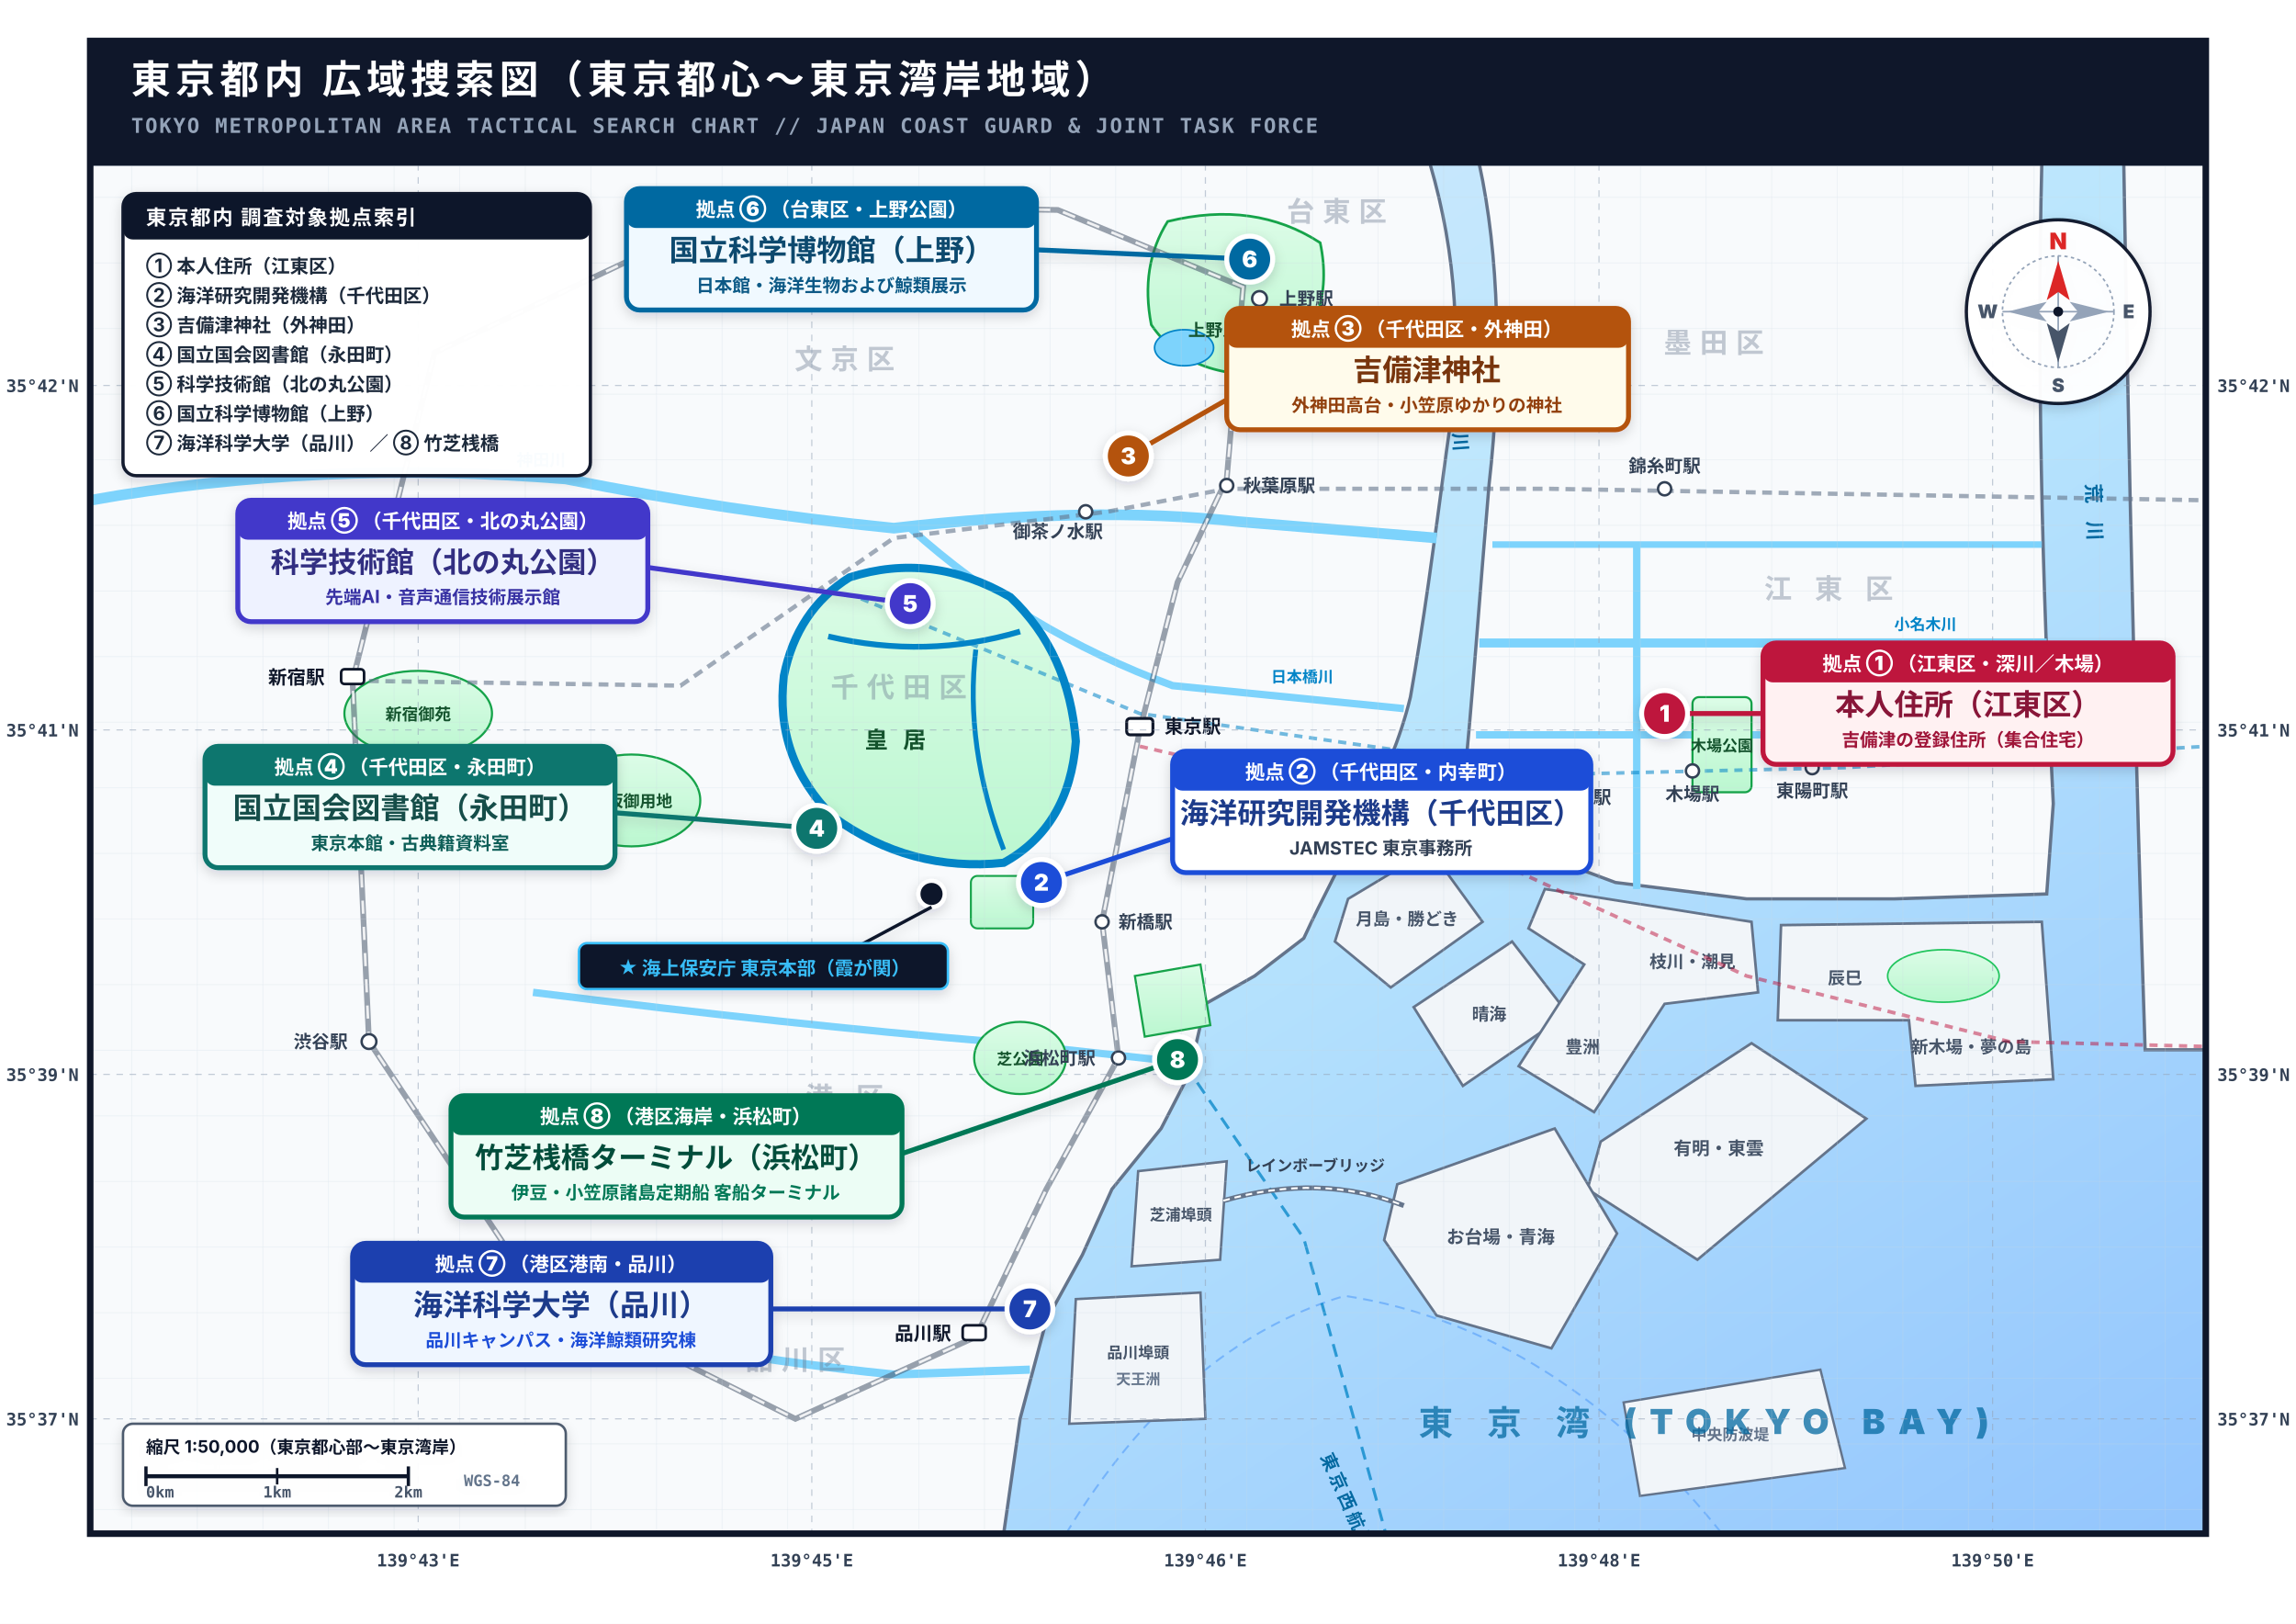
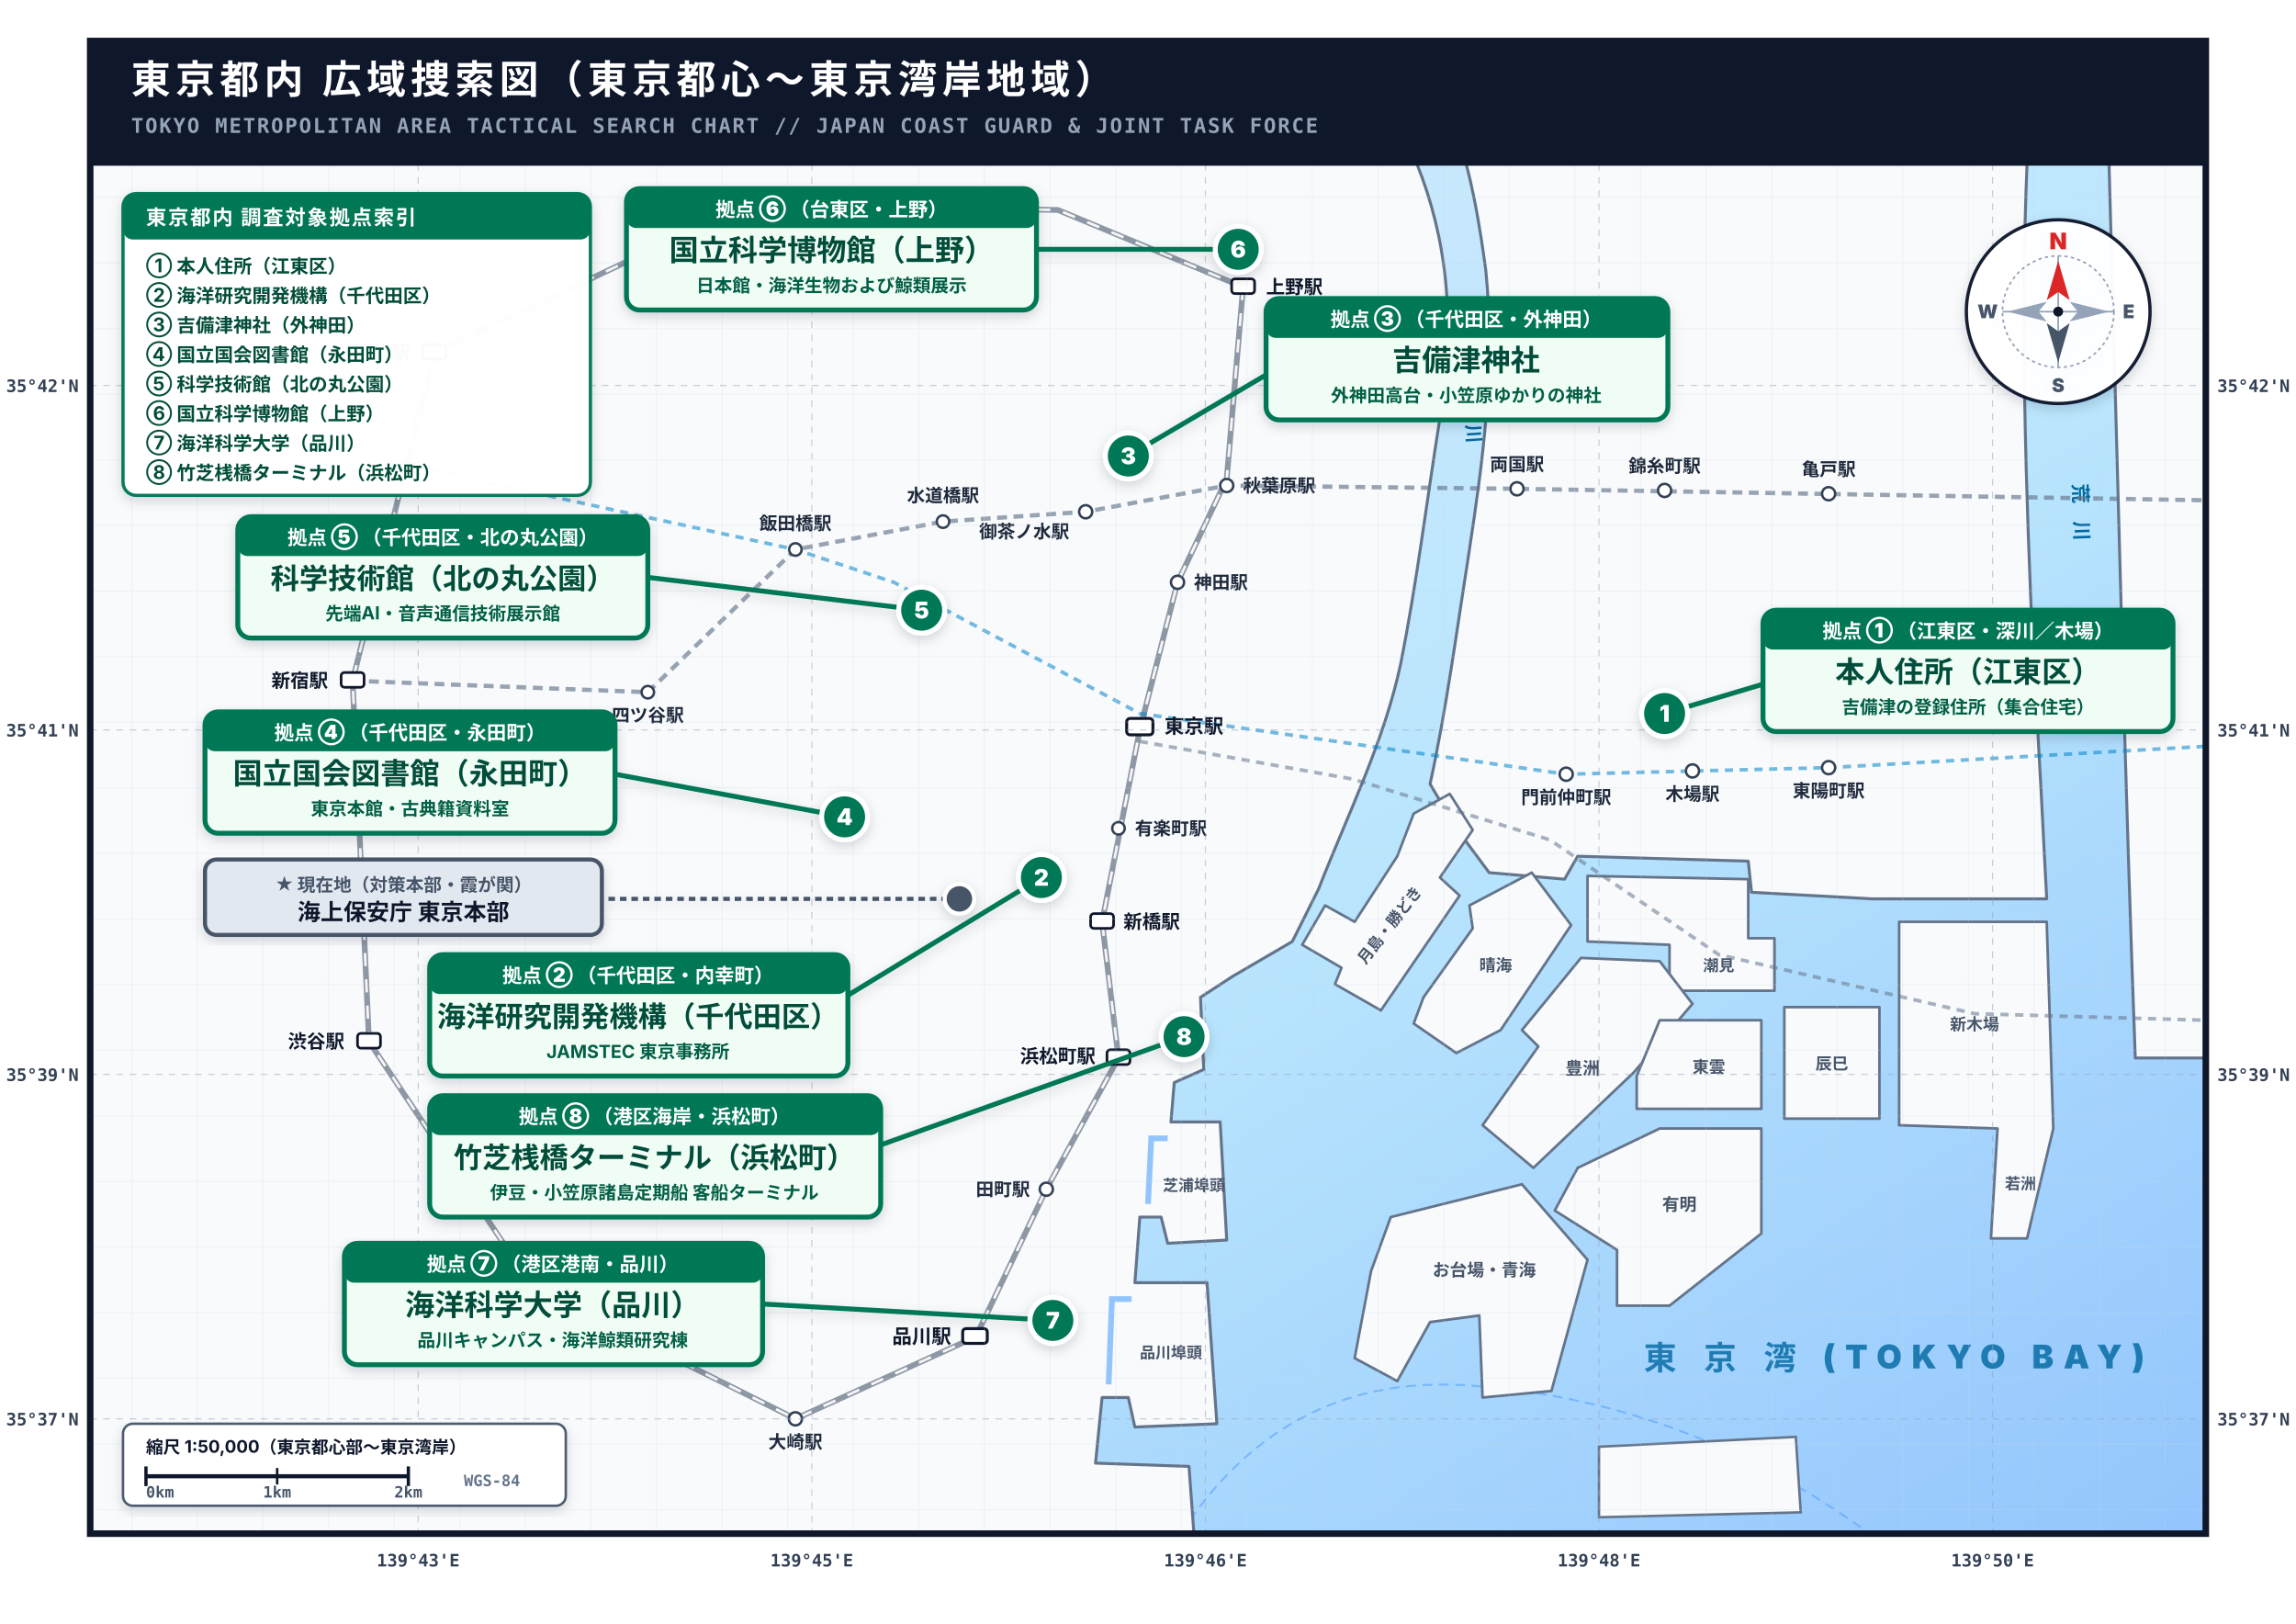
<svg xmlns="http://www.w3.org/2000/svg" viewBox="0 0 1400 990" width="1400" height="990" style="background-color: #ffffff; font-family: 'Hiragino Kaku Gothic ProN', 'Hiragino Sans', 'Noto Sans JP', -apple-system, BlinkMacSystemFont, sans-serif;">
  <defs>
    <linearGradient id="tokyo-water-grad" x1="0" y1="0" x2="1" y2="1">
      <stop offset="0%" stop-color="#dbeafe" />
-       <stop offset="50%" stop-color="#bae6fd" />
+       <stop offset="55%" stop-color="#bae6fd" />
      <stop offset="100%" stop-color="#93c5fd" />
-     </linearGradient>
-     <linearGradient id="park-green" x1="0" y1="0" x2="0" y2="1">
-       <stop offset="0%" stop-color="#dcfce7" />
-       <stop offset="100%" stop-color="#bbf7d0" />
    </linearGradient>
    <pattern id="map-grid-sub" width="40" height="40" patternUnits="userSpaceOnUse">
      <path d="M 40 0 L 0 0 0 40" fill="none" stroke="#cbd5e1" stroke-width="0.45" opacity="0.55" />
    </pattern>
    <filter id="box-shadow" x="-8%" y="-8%" width="116%" height="122%">
      <feDropShadow dx="0" dy="2.5" stdDeviation="3.5" flood-color="#0f172a" flood-opacity="0.16" />
    </filter>
  </defs>
  <rect x="0" y="0" width="1400" height="990" fill="#ffffff" />
  <clipPath id="tokyo-map-clip">
    <rect x="55" y="100" width="1290" height="835" />
  </clipPath>
  <g clip-path="url(#tokyo-map-clip)">
    <rect x="55" y="100" width="1290" height="835" fill="url(#tokyo-water-grad)" />
-     <path d="M 650 935 Q 720 820 820 790 Q 950 810 1050 935" fill="none" stroke="#60a5fa" stroke-width="1.2" stroke-dasharray="6 4" opacity="0.7" />
-     <path d="M 730 660 L 795 755 L 845 935" fill="none" stroke="#0284c7" stroke-width="1.8" stroke-dasharray="8 5" opacity="0.75" />
-     <text x="805" y="888" font-size="11" font-weight="bold" fill="#0369a1" transform="rotate(66 805 888)" letter-spacing="2">東京西航路（竹芝〜小笠原航路）</text>
-     <path d="       M 55 100       L 872 100       C 888 155, 892 210, 882 275       C 874 335, 868 380, 860 425       C 848 475, 818 522, 795 572       L 765 595       L 735 612       L 725 655       L 708 688       L 678 725       L 660 765       L 638 805       L 622 865       L 612 935       L 55 935       Z     " fill="#f8fafc" stroke="#64748b" stroke-width="2" />
-     <path d="       M 902 100       L 1245 100       C 1242 220, 1245 350, 1252 490       L 1248 545       L 1155 548       L 1065 548       L 985 538       L 942 522       L 892 485       C 898 425, 902 365, 908 295       C 916 225, 914 155, 902 100       Z     " fill="#f8fafc" stroke="#64748b" stroke-width="2" />
-     <path d="       M 1295 100       L 1345 100       L 1345 640       L 1308 640       C 1302 460, 1298 280, 1295 100       Z     " fill="#f8fafc" stroke="#64748b" stroke-width="2" />
-     <path d="M 822 548 L 872 518 L 904 562 L 848 602 L 814 574 Z" fill="#f1f5f9" stroke="#64748b" stroke-width="1.6" />
-     <text x="858" y="564" font-size="10.5" font-weight="bold" fill="#475569" text-anchor="middle">月島・勝どき</text>
-     <path d="M 862 614 L 922 574 L 956 618 L 892 662 Z" fill="#f1f5f9" stroke="#64748b" stroke-width="1.6" />
-     <text x="908" y="622" font-size="10.5" font-weight="bold" fill="#475569" text-anchor="middle">晴海</text>
-     <path d="M 942 542 L 1068 562 L 1072 605 L 1015 612 L 972 678 L 926 650 L 966 588 L 932 566 Z" fill="#f1f5f9" stroke="#64748b" stroke-width="1.6" />
-     <text x="965" y="642" font-size="10.5" font-weight="bold" fill="#475569" text-anchor="middle">豊洲</text>
-     <text x="1032" y="590" font-size="10.5" font-weight="bold" fill="#475569" text-anchor="middle">枝川・潮見</text>
-     <path d="M 1086 564 L 1245 562 L 1252 658 L 1168 662 L 1164 622 L 1084 622 Z" fill="#f1f5f9" stroke="#64748b" stroke-width="1.6" />
-     <ellipse cx="1185" cy="595" rx="34" ry="16" fill="url(#park-green)" stroke="#22c55e" stroke-width="1" />
-     <text x="1125" y="600" font-size="10.5" font-weight="bold" fill="#475569" text-anchor="middle">辰巳</text>
-     <text x="1202" y="642" font-size="10.5" font-weight="bold" fill="#475569" text-anchor="middle">新木場・夢の島</text>
-     <path d="M 976 696 L 1068 636 L 1138 682 L 1035 768 L 968 725 Z" fill="#f1f5f9" stroke="#64748b" stroke-width="1.6" />
-     <text x="1048" y="704" font-size="11" font-weight="bold" fill="#475569" text-anchor="middle">有明・東雲</text>
-     <path d="M 852 722 L 948 688 L 986 752 L 946 822 L 876 802 L 844 756 Z" fill="#f1f5f9" stroke="#64748b" stroke-width="1.6" />
-     <text x="915" y="758" font-size="11" font-weight="bold" fill="#475569" text-anchor="middle">お台場・青海</text>
-     <path d="M 694 714 L 748 708 L 744 768 L 690 772 Z" fill="#f1f5f9" stroke="#64748b" stroke-width="1.5" />
-     <text x="720" y="744" font-size="9.5" font-weight="bold" fill="#475569" text-anchor="middle">芝浦埠頭</text>
-     <path d="M 656 792 L 732 788 L 735 865 L 652 868 Z" fill="#f1f5f9" stroke="#64748b" stroke-width="1.5" />
-     <text x="694" y="828" font-size="9.5" font-weight="bold" fill="#475569" text-anchor="middle">品川埠頭</text>
-     <text x="694" y="844" font-size="9" font-weight="bold" fill="#64748b" text-anchor="middle">天王洲</text>
-     <path d="M 990 855 L 1110 835 L 1125 895 L 1000 912 Z" fill="#f1f5f9" stroke="#64748b" stroke-width="1.4" />
-     <text x="1055" y="878" font-size="9.5" font-weight="bold" fill="#64748b" text-anchor="middle">中央防波堤</text>
-     <path d="M 746 732 Q 805 715 856 735" fill="none" stroke="#64748b" stroke-width="3" />
-     <path d="M 746 732 Q 805 715 856 735" fill="none" stroke="#ffffff" stroke-width="1.2" stroke-dasharray="4 3" />
-     <text x="802" y="714" font-size="9.5" font-weight="bold" fill="#334155" text-anchor="middle">レインボーブリッジ</text>
-     <path d="M 55 305 Q 195 280 345 292 Q 445 312 545 322 Q 665 308 755 318 L 876 328" fill="none" stroke="#7dd3fc" stroke-width="6.5" />
-     <text x="315" y="284" font-size="10" font-weight="bold" fill="#0284c7">神田川</text>
-     <path d="M 555 322 Q 625 385 715 418 L 856 432" fill="none" stroke="#7dd3fc" stroke-width="4.5" />
-     <text x="775" y="416" font-size="9.5" font-weight="bold" fill="#0284c7">日本橋川</text>
-     <path d="M 902 392 L 1248 392" fill="none" stroke="#7dd3fc" stroke-width="5.5" />
-     <text x="1155" y="384" font-size="9.5" font-weight="bold" fill="#0284c7">小名木川</text>
-     <path d="M 910 332 L 1245 332" fill="none" stroke="#7dd3fc" stroke-width="4" />
-     <path d="M 998 332 L 998 542" fill="none" stroke="#7dd3fc" stroke-width="4.5" />
-     <path d="M 900 448 L 1248 448" fill="none" stroke="#7dd3fc" stroke-width="4.5" />
-     <path d="M 325 605 Q 485 625 605 635 L 724 648" fill="none" stroke="#7dd3fc" stroke-width="4.5" />
-     <path d="M 245 785 Q 415 825 545 838 L 628 835" fill="none" stroke="#7dd3fc" stroke-width="5" />
-     <text x="415" y="814" font-size="10" font-weight="bold" fill="#0284c7">目黒川</text>
-     <text x="884" y="235" font-size="11.5" font-weight="900" fill="#0369a1" transform="rotate(86 884 235)" letter-spacing="3">隅田川</text>
-     <text x="1272" y="295" font-size="12" font-weight="900" fill="#0369a1" transform="rotate(88 1272 295)" letter-spacing="4">荒 川</text>
-     <text x="865" y="875" font-size="21" font-weight="900" fill="#0369a1" letter-spacing="8" opacity="0.75">東 京 湾 (TOKYO BAY)</text>
-     <path d="       M 518 352       Q 568 336 616 364       Q 652 398 656 452       Q 652 504 612 526       Q 555 532 508 498       Q 472 462 478 412       Q 486 372 518 352       Z     " fill="url(#park-green)" stroke="#0284c7" stroke-width="5" />
-     <path d="M 505 388 Q 565 402 622 385" fill="none" stroke="#0284c7" stroke-width="3.5" />
-     <path d="M 595 396 Q 588 455 612 518" fill="none" stroke="#0284c7" stroke-width="3" />
-     <text x="546" y="456" font-size="14" font-weight="900" fill="#14532d" text-anchor="middle" letter-spacing="3">皇 居</text>
-     <rect x="592" y="534" width="38" height="32" rx="4" fill="url(#park-green)" stroke="#16a34a" stroke-width="1.2" />
-     <path d="M 712 135 Q 765 122 805 148 Q 815 195 778 228 Q 725 232 702 198 Q 695 162 712 135 Z" fill="url(#park-green)" stroke="#16a34a" stroke-width="1.6" />
-     <ellipse cx="722" cy="212" rx="18" ry="11" fill="#7dd3fc" stroke="#0284c7" stroke-width="1" />
-     <text x="756" y="205" font-size="10.5" font-weight="bold" fill="#14532d" text-anchor="middle">上野恩賜公園</text>
-     <path d="M 692 595 L 732 588 L 738 625 L 698 632 Z" fill="url(#park-green)" stroke="#16a34a" stroke-width="1.3" />
-     <ellipse cx="622" cy="645" rx="28" ry="22" fill="url(#park-green)" stroke="#16a34a" stroke-width="1.3" />
-     <text x="622" y="649" font-size="9.5" font-weight="bold" fill="#14532d" text-anchor="middle">芝公園</text>
-     <ellipse cx="255" cy="435" rx="45" ry="26" fill="url(#park-green)" stroke="#16a34a" stroke-width="1.3" />
-     <text x="255" y="439" font-size="10" font-weight="bold" fill="#14532d" text-anchor="middle">新宿御苑</text>
-     <ellipse cx="385" cy="488" rx="42" ry="28" fill="url(#park-green)" stroke="#16a34a" stroke-width="1.3" />
-     <text x="385" y="492" font-size="10" font-weight="bold" fill="#14532d" text-anchor="middle">赤坂御用地</text>
-     <rect x="1032" y="425" width="36" height="58" rx="4" fill="url(#park-green)" stroke="#16a34a" stroke-width="1.3" />
-     <text x="1050" y="458" font-size="9.5" font-weight="bold" fill="#14532d" text-anchor="middle">木場公園</text>
-     <path d="       M 758 175       L 748 292       L 718 355       L 695 445       L 672 562       L 682 645       L 638 725       L 595 815       L 485 865       L 325 785       L 225 635       L 215 415       L 265 215       L 455 125       L 645 128       Z     " fill="none" stroke="#475569" stroke-width="3.5" opacity="0.55" />
-     <path d="       M 758 175       L 748 292       L 718 355       L 695 445       L 672 562       L 682 645       L 638 725       L 595 815       L 485 865       L 325 785       L 225 635       L 215 415       L 265 215       L 455 125       L 645 128       Z     " fill="none" stroke="#ffffff" stroke-width="1.6" stroke-dasharray="8 8" opacity="0.85" />
-     <path d="M 215 415 L 415 418 L 545 328 L 675 312 L 748 298 L 945 298 L 1345 305" fill="none" stroke="#64748b" stroke-width="2.6" stroke-dasharray="6 4" opacity="0.6" />
-     <path d="M 525 365 L 695 435 L 955 472 L 1125 468 L 1345 455" fill="none" stroke="#0284c7" stroke-width="2.2" stroke-dasharray="5 4" opacity="0.55" />
-     <path d="M 695 455 L 825 485 L 955 545 L 1065 595 L 1225 635 L 1345 638" fill="none" stroke="#be123c" stroke-width="2.2" stroke-dasharray="5 4" opacity="0.5" />
-     <g fill="#334155" font-size="11" font-weight="bold">
+     <path d="M 720 935 Q 785 835 900 845 Q 1030 855 1140 935" fill="none" stroke="#60a5fa" stroke-width="1.2" stroke-dasharray="6 4" opacity="0.65" />
+     <path d="       M 55 100       L 864 100       C 882 145, 888 195, 878 255       C 870 305, 864 355, 854 405       C 844 452, 822 496, 804 542       L 788 574       L 752 595       L 732 608       L 734 652       L 716 660       L 714 684       L 744 684       L 748 756       L 712 758       L 708 742       L 695 742       L 692 782       L 736 782       L 742 868       L 692 870       L 688 852       L 672 852       L 668 892       L 725 894       L 728 935       L 55 935       Z     " fill="#f8fafc" stroke="#64748b" stroke-width="1.8" stroke-linejoin="round" />
+     <path d="M 712 694 L 702 694 L 700 734" fill="none" stroke="#93c5fd" stroke-width="3.5" />
+     <path d="M 690 792 L 678 792 L 676 844" fill="none" stroke="#93c5fd" stroke-width="3.5" />
+     <text x="728" y="726" font-size="9.5" font-weight="bold" fill="#475569" text-anchor="middle">芝浦埠頭</text>
+     <text x="714" y="828" font-size="9.5" font-weight="bold" fill="#475569" text-anchor="middle">品川埠頭</text>
+     <path d="       M 894 100       L 1236 100       C 1232 195, 1235 295, 1240 405       C 1244 465, 1246 512, 1248 548       L 1142 548       L 1068 544       L 1066 525       L 962 522       L 954 536       L 908 532       L 888 505       L 872 478       C 882 432, 888 386, 896 335       C 904 282, 912 225, 906 165       C 902 135, 898 115, 894 100       Z     " fill="#f8fafc" stroke="#64748b" stroke-width="1.8" stroke-linejoin="round" />
+     <path d="       M 1286 100       L 1345 100       L 1345 645       L 1302 645       C 1296 485, 1292 315, 1286 100       Z     " fill="#f8fafc" stroke="#64748b" stroke-width="1.8" stroke-linejoin="round" />
+     <path d="       M 862 496       L 884 484       L 898 506       L 878 535       L 890 546       L 842 616       L 814 600       L 818 590       L 794 576       L 808 552       L 826 562       L 852 522       Z     " fill="#f8fafc" stroke="#64748b" stroke-width="1.6" stroke-linejoin="round" />
+     <text x="850" y="566" font-size="9.5" font-weight="bold" fill="#475569" text-anchor="middle" transform="rotate(-52 850 566)">月島・勝どき</text>
+     <path d="       M 896 552       L 934 532       L 958 564       L 915 628       L 888 642       L 862 624       L 868 608       L 898 566       Z     " fill="#f8fafc" stroke="#64748b" stroke-width="1.6" stroke-linejoin="round" />
+     <text x="912" y="592" font-size="10" font-weight="bold" fill="#475569" text-anchor="middle">晴海</text>
+     <path d="       M 968 534       L 1066 536       L 1066 572       L 1082 572       L 1082 604       L 1018 604       L 1018 576       L 968 574       Z     " fill="#f8fafc" stroke="#64748b" stroke-width="1.6" stroke-linejoin="round" />
+     <text x="1048" y="592" font-size="9.5" font-weight="bold" fill="#475569" text-anchor="middle">潮見</text>
+     <path d="       M 964 584       L 1012 586       L 1032 612       L 996 654       L 935 712       L 904 686       L 938 638       L 928 628       Z     " fill="#f8fafc" stroke="#64748b" stroke-width="1.6" stroke-linejoin="round" />
+     <text x="965" y="655" font-size="10.5" font-weight="bold" fill="#475569" text-anchor="middle">豊洲</text>
+     <path d="       M 1012 622       L 1074 622       L 1074 676       L 998 676       L 998 656       Z     " fill="#f8fafc" stroke="#64748b" stroke-width="1.6" stroke-linejoin="round" />
+     <text x="1042" y="654" font-size="10" font-weight="bold" fill="#475569" text-anchor="middle">東雲</text>
+     <path d="       M 1088 614       L 1146 614       L 1146 682       L 1088 682       Z     " fill="#f8fafc" stroke="#64748b" stroke-width="1.6" stroke-linejoin="round" />
+     <text x="1117" y="652" font-size="10" font-weight="bold" fill="#475569" text-anchor="middle">辰巳</text>
+     <path d="       M 1158 562       L 1248 562       L 1252 688       L 1236 755       L 1214 755       L 1218 688       L 1158 686       Z     " fill="#f8fafc" stroke="#64748b" stroke-width="1.6" stroke-linejoin="round" />
+     <text x="1204" y="628" font-size="10" font-weight="bold" fill="#475569" text-anchor="middle">新木場</text>
+     <text x="1232" y="725" font-size="9.5" font-weight="bold" fill="#475569" text-anchor="middle">若洲</text>
+     <path d="       M 962 712       L 1012 688       L 1074 688       L 1074 752       L 1018 796       L 986 796       L 986 762       L 948 738       Z     " fill="#f8fafc" stroke="#64748b" stroke-width="1.6" stroke-linejoin="round" />
+     <text x="1024" y="738" font-size="10.5" font-weight="bold" fill="#475569" text-anchor="middle">有明</text>
+     <path d="       M 848 742       L 928 722       L 968 768       L 946 848       L 904 852       L 902 802       L 872 806       L 852 842       L 826 828       L 836 775       Z     " fill="#f8fafc" stroke="#64748b" stroke-width="1.6" stroke-linejoin="round" />
+     <text x="905" y="778" font-size="10.5" font-weight="bold" fill="#475569" text-anchor="middle">お台場・青海</text>
+     <path d="M 975 882 L 1095 876 L 1098 922 L 975 925 Z" fill="#f8fafc" stroke="#64748b" stroke-width="1.5" />
+     <text x="892" y="230" font-size="11.5" font-weight="900" fill="#0369a1" transform="rotate(86 892 230)" letter-spacing="3">隅田川</text>
+     <text x="1264" y="295" font-size="12" font-weight="900" fill="#0369a1" transform="rotate(88 1264 295)" letter-spacing="4">荒 川</text>
+     <text x="1155" y="835" font-size="20" font-weight="900" fill="#0369a1" letter-spacing="6" text-anchor="middle" opacity="0.82">東 京 湾 (TOKYO BAY)</text>
+     <path d="       M 758 175       L 748 292       L 718 355       L 695 445       L 672 562       L 682 645       L 638 725       L 595 815       L 485 865       L 325 785       L 225 635       L 215 415       L 265 215       L 455 125       L 645 128       Z     " fill="none" stroke="#475569" stroke-width="3.5" opacity="0.6" />
+     <path d="       M 758 175       L 748 292       L 718 355       L 695 445       L 672 562       L 682 645       L 638 725       L 595 815       L 485 865       L 325 785       L 225 635       L 215 415       L 265 215       L 455 125       L 645 128       Z     " fill="none" stroke="#ffffff" stroke-width="1.6" stroke-dasharray="8 8" opacity="0.9" />
+     <path d="M 215 415 L 395 422 L 485 335 L 575 318 L 662 312 L 748 296 L 925 298 L 1345 305" fill="none" stroke="#64748b" stroke-width="2.6" stroke-dasharray="6 4" opacity="0.65" />
+     <path d="M 255 285 L 485 335 L 545 355 L 695 435 L 955 472 L 1115 468 L 1345 455" fill="none" stroke="#0284c7" stroke-width="2.2" stroke-dasharray="5 4" opacity="0.55" />
+     <path d="M 695 452 L 825 475 L 945 512 L 1048 582 L 1204 618 L 1345 622" fill="none" stroke="#64748b" stroke-width="2.2" stroke-dasharray="5 4" opacity="0.55" />
+     <g fill="#1e293b" font-size="11" font-weight="bold">
      <rect x="687" y="438" width="16" height="10" rx="2" fill="#ffffff" stroke="#0f172a" stroke-width="1.8" />
-       <text x="710" y="447" font-size="11.5" font-weight="900" fill="#0f172a">東京駅</text>
+       <text x="710" y="447" font-size="12" font-weight="900" fill="#0f172a">東京駅</text>
+       <circle cx="718" cy="355" r="4" fill="#ffffff" stroke="#334155" stroke-width="1.5" />
+       <text x="728" y="359">神田駅</text>
      <circle cx="748" cy="296" r="4" fill="#ffffff" stroke="#334155" stroke-width="1.5" />
      <text x="758" y="300">秋葉原駅</text>
      <circle cx="662" cy="312" r="4" fill="#ffffff" stroke="#334155" stroke-width="1.5" />
-       <text x="645" y="328" text-anchor="middle">御茶ノ水駅</text>
-       <circle cx="768" cy="182" r="4.5" fill="#ffffff" stroke="#334155" stroke-width="1.5" />
-       <text x="780" y="186">上野駅</text>
-       <circle cx="672" cy="562" r="4" fill="#ffffff" stroke="#334155" stroke-width="1.5" />
-       <text x="682" y="566">新橋駅</text>
-       <circle cx="682" cy="645" r="4" fill="#ffffff" stroke="#334155" stroke-width="1.5" />
-       <text x="668" y="649" text-anchor="end">浜松町駅</text>
-       <rect x="587" y="808" width="14" height="9" rx="2" fill="#ffffff" stroke="#0f172a" stroke-width="1.6" />
-       <text x="580" y="817" font-size="11.5" font-weight="900" fill="#0f172a" text-anchor="end">品川駅</text>
-       <rect x="208" y="408" width="14" height="9" rx="2" fill="#ffffff" stroke="#0f172a" stroke-width="1.6" />
-       <text x="198" y="417" font-size="11.5" font-weight="900" fill="#0f172a" text-anchor="end">新宿駅</text>
-       <circle cx="225" cy="635" r="4.5" fill="#ffffff" stroke="#334155" stroke-width="1.5" />
-       <text x="212" y="639" text-anchor="end">渋谷駅</text>
+       <text x="652" y="328" text-anchor="end">御茶ノ水駅</text>
+       <circle cx="575" cy="318" r="3.8" fill="#ffffff" stroke="#334155" stroke-width="1.5" />
+       <text x="575" y="306" text-anchor="middle">水道橋駅</text>
+       <circle cx="485" cy="335" r="3.8" fill="#ffffff" stroke="#334155" stroke-width="1.5" />
+       <text x="485" y="323" text-anchor="middle">飯田橋駅</text>
+       <circle cx="395" cy="422" r="3.8" fill="#ffffff" stroke="#334155" stroke-width="1.5" />
+       <text x="395" y="440" text-anchor="middle">四ツ谷駅</text>
+       <rect x="751" y="170" width="14" height="9" rx="2" fill="#ffffff" stroke="#0f172a" stroke-width="1.6" />
+       <text x="772" y="179" font-size="11.5" font-weight="900" fill="#0f172a">上野駅</text>
+       <circle cx="682" cy="505" r="3.8" fill="#ffffff" stroke="#334155" stroke-width="1.5" />
+       <text x="692" y="509">有楽町駅</text>
+       <rect x="665" y="557" width="14" height="9" rx="2" fill="#ffffff" stroke="#0f172a" stroke-width="1.6" />
+       <text x="685" y="566" font-size="11.5" font-weight="900" fill="#0f172a">新橋駅</text>
+       <rect x="675" y="640" width="14" height="9" rx="2" fill="#ffffff" stroke="#0f172a" stroke-width="1.6" />
+       <text x="668" y="648" font-size="11.5" font-weight="900" fill="#0f172a" text-anchor="end">浜松町駅</text>
+       <circle cx="638" cy="725" r="4" fill="#ffffff" stroke="#334155" stroke-width="1.5" />
+       <text x="628" y="729" text-anchor="end">田町駅</text>
+       <rect x="587" y="810" width="15" height="9" rx="2" fill="#ffffff" stroke="#0f172a" stroke-width="1.8" />
+       <text x="580" y="819" font-size="12" font-weight="900" fill="#0f172a" text-anchor="end">品川駅</text>
+       <circle cx="485" cy="865" r="4" fill="#ffffff" stroke="#334155" stroke-width="1.5" />
+       <text x="485" y="883" text-anchor="middle">大崎駅</text>
+       <rect x="218" y="630" width="14" height="9" rx="2" fill="#ffffff" stroke="#0f172a" stroke-width="1.6" />
+       <text x="210" y="639" font-size="11.5" font-weight="900" fill="#0f172a" text-anchor="end">渋谷駅</text>
+       <rect x="208" y="410" width="14" height="9" rx="2" fill="#ffffff" stroke="#0f172a" stroke-width="1.6" />
+       <text x="200" y="419" font-size="11.5" font-weight="900" fill="#0f172a" text-anchor="end">新宿駅</text>
+       <rect x="258" y="210" width="14" height="9" rx="2" fill="#ffffff" stroke="#0f172a" stroke-width="1.6" />
+       <text x="250" y="219" font-size="11.5" font-weight="900" fill="#0f172a" text-anchor="end">池袋駅</text>
+       <circle cx="925" cy="298" r="4" fill="#ffffff" stroke="#334155" stroke-width="1.5" />
+       <text x="925" y="287" text-anchor="middle">両国駅</text>
+       <circle cx="1015" cy="299" r="4" fill="#ffffff" stroke="#334155" stroke-width="1.5" />
+       <text x="1015" y="288" text-anchor="middle">錦糸町駅</text>
+       <circle cx="1115" cy="301" r="4" fill="#ffffff" stroke="#334155" stroke-width="1.5" />
+       <text x="1115" y="290" text-anchor="middle">亀戸駅</text>
      <circle cx="955" cy="472" r="4" fill="#ffffff" stroke="#334155" stroke-width="1.5" />
      <text x="955" y="490" text-anchor="middle">門前仲町駅</text>
      <circle cx="1032" cy="470" r="4" fill="#ffffff" stroke="#334155" stroke-width="1.5" />
      <text x="1032" y="488" text-anchor="middle">木場駅</text>
-       <circle cx="1105" cy="468" r="4" fill="#ffffff" stroke="#334155" stroke-width="1.5" />
-       <text x="1105" y="486" text-anchor="middle">東陽町駅</text>
-       <circle cx="1015" cy="298" r="4" fill="#ffffff" stroke="#334155" stroke-width="1.5" />
-       <text x="1015" y="288" text-anchor="middle">錦糸町駅</text>
-     </g>
-     <g font-size="17" font-weight="900" fill="#64748b" opacity="0.38" letter-spacing="5">
-       <text x="548" y="425" text-anchor="middle">千代田区</text>
-       <text x="805" y="472" text-anchor="middle">中央区</text>
-       <text x="515" y="675" text-anchor="middle">港 区</text>
-       <text x="1115" y="365" text-anchor="middle">江 東 区</text>
-       <text x="815" y="135" text-anchor="middle">台東区</text>
-       <text x="485" y="835" text-anchor="middle">品川区</text>
-       <text x="315" y="365" text-anchor="middle">新宿区</text>
-       <text x="515" y="225" text-anchor="middle">文京区</text>
-       <text x="1045" y="215" text-anchor="middle">墨田区</text>
+       <circle cx="1115" cy="468" r="4" fill="#ffffff" stroke="#334155" stroke-width="1.5" />
+       <text x="1115" y="486" text-anchor="middle">東陽町駅</text>
    </g>
    <rect x="55" y="100" width="1290" height="835" fill="url(#map-grid-sub)" />
-     <g stroke="#94a3b8" stroke-width="0.7" stroke-dasharray="4 4" opacity="0.55">
+     <g stroke="#94a3b8" stroke-width="0.7" stroke-dasharray="4 4" opacity="0.5">
      <line x1="255" y1="100" x2="255" y2="935" />
      <line x1="495" y1="100" x2="495" y2="935" />
      <line x1="735" y1="100" x2="735" y2="935" />
      <line x1="975" y1="100" x2="975" y2="935" />
      <line x1="1215" y1="100" x2="1215" y2="935" />
      <line x1="55" y1="235" x2="1345" y2="235" />
      <line x1="55" y1="445" x2="1345" y2="445" />
      <line x1="55" y1="655" x2="1345" y2="655" />
      <line x1="55" y1="865" x2="1345" y2="865" />
    </g>
-     <g transform="translate(568, 545)" filter="url(#box-shadow)">
-       <circle cx="0" cy="0" r="8" fill="#0f172a" stroke="#ffffff" stroke-width="2.5" />
-       <line x1="0" y1="8" x2="-45" y2="32" stroke="#0f172a" stroke-width="2" />
-       <rect x="-215" y="30" width="225" height="28" rx="5" fill="#0f172a" stroke="#38bdf8" stroke-width="1.5" />
-       <text x="-102" y="49" font-size="11.5" font-weight="900" fill="#38bdf8" text-anchor="middle">★ 海上保安庁 東京本部（霞が関）</text>
-     </g>
-     <g filter="url(#box-shadow)">
-       <line x1="1015" y1="435" x2="1085" y2="435" stroke="#be123c" stroke-width="3" />
-       <circle cx="1015" cy="435" r="14" fill="#be123c" stroke="#ffffff" stroke-width="3" />
+     <g filter="url(#box-shadow)">
+       <line x1="585" y1="548" x2="365" y2="548" stroke="#475569" stroke-width="2.5" stroke-dasharray="4 3" />
+       <circle cx="585" cy="548" r="9" fill="#475569" stroke="#ffffff" stroke-width="2.5" />
+       <g transform="translate(125, 524)">
+         <rect x="0" y="0" width="242" height="46" rx="7" fill="#e2e8f0" stroke="#475569" stroke-width="2.5" />
+         <text x="121" y="19" font-size="11" font-weight="900" fill="#475569" text-anchor="middle">★ 現在地（対策本部・霞が関）</text>
+         <text x="121" y="37" font-size="14" font-weight="900" fill="#0f172a" text-anchor="middle">海上保安庁 東京本部</text>
+       </g>
+     </g>
+     <g filter="url(#box-shadow)">
+       <line x1="1015" y1="435" x2="1082" y2="415" stroke="#047857" stroke-width="3" />
+       <circle cx="1015" cy="435" r="14" fill="#047857" stroke="#ffffff" stroke-width="3" />
      <text x="1015" y="440" font-size="14" font-weight="900" fill="#ffffff" text-anchor="middle">1</text>
-       <g transform="translate(1075, 392)">
-         <rect x="0" y="0" width="250" height="74" rx="8" fill="#fff1f2" stroke="#be123c" stroke-width="3" />
-         <rect x="0" y="0" width="250" height="24" rx="6" fill="#be123c" />
+       <g transform="translate(1075, 372)">
+         <rect x="0" y="0" width="250" height="74" rx="8" fill="#f0fdf4" stroke="#047857" stroke-width="3" />
+         <rect x="0" y="0" width="250" height="24" rx="6" fill="#047857" />
        <text x="125" y="17" font-size="12" font-weight="900" fill="#ffffff" text-anchor="middle">拠点 ① （江東区・深川／木場）</text>
-         <text x="125" y="44" font-size="18" font-weight="900" fill="#881337" text-anchor="middle">本人住所（江東区）</text>
-         <text x="125" y="63" font-size="11" font-weight="bold" fill="#9f1239" text-anchor="middle">吉備津の登録住所（集合住宅）</text>
-       </g>
-     </g>
-     <g filter="url(#box-shadow)">
-       <line x1="635" y1="538" x2="725" y2="508" stroke="#1d4ed8" stroke-width="3" />
-       <circle cx="635" cy="538" r="14" fill="#1d4ed8" stroke="#ffffff" stroke-width="3" />
-       <text x="635" y="543" font-size="14" font-weight="900" fill="#ffffff" text-anchor="middle">2</text>
-       <g transform="translate(715, 458)">
-         <rect x="0" y="0" width="255" height="74" rx="8" fill="#ffffff" stroke="#1d4ed8" stroke-width="3" />
-         <rect x="0" y="0" width="255" height="24" rx="6" fill="#1d4ed8" />
+         <text x="125" y="44" font-size="18" font-weight="900" fill="#064e3b" text-anchor="middle">本人住所（江東区）</text>
+         <text x="125" y="63" font-size="11" font-weight="bold" fill="#065f46" text-anchor="middle">吉備津の登録住所（集合住宅）</text>
+       </g>
+     </g>
+     <g filter="url(#box-shadow)">
+       <line x1="635" y1="535" x2="515" y2="608" stroke="#047857" stroke-width="3" />
+       <circle cx="635" cy="535" r="14" fill="#047857" stroke="#ffffff" stroke-width="3" />
+       <text x="635" y="540" font-size="14" font-weight="900" fill="#ffffff" text-anchor="middle">2</text>
+       <g transform="translate(262, 582)">
+         <rect x="0" y="0" width="255" height="74" rx="8" fill="#f0fdf4" stroke="#047857" stroke-width="3" />
+         <rect x="0" y="0" width="255" height="24" rx="6" fill="#047857" />
        <text x="127" y="17" font-size="12" font-weight="900" fill="#ffffff" text-anchor="middle">拠点 ② （千代田区・内幸町）</text>
-         <text x="127" y="44" font-size="17.5" font-weight="900" fill="#1e3a8a" text-anchor="middle">海洋研究開発機構（千代田区）</text>
-         <text x="127" y="63" font-size="11" font-weight="bold" fill="#334155" text-anchor="middle">JAMSTEC 東京事務所</text>
-       </g>
-     </g>
-     <g filter="url(#box-shadow)">
-       <line x1="688" y1="278" x2="758" y2="238" stroke="#b45309" stroke-width="3" />
-       <circle cx="688" cy="278" r="14" fill="#b45309" stroke="#ffffff" stroke-width="3" />
+         <text x="127" y="44" font-size="17.5" font-weight="900" fill="#064e3b" text-anchor="middle">海洋研究開発機構（千代田区）</text>
+         <text x="127" y="63" font-size="11" font-weight="bold" fill="#065f46" text-anchor="middle">JAMSTEC 東京事務所</text>
+       </g>
+     </g>
+     <g filter="url(#box-shadow)">
+       <line x1="688" y1="278" x2="778" y2="225" stroke="#047857" stroke-width="3" />
+       <circle cx="688" cy="278" r="14" fill="#047857" stroke="#ffffff" stroke-width="3" />
      <text x="688" y="283" font-size="14" font-weight="900" fill="#ffffff" text-anchor="middle">3</text>
-       <g transform="translate(748, 188)">
-         <rect x="0" y="0" width="245" height="74" rx="8" fill="#fffbeb" stroke="#b45309" stroke-width="3" />
-         <rect x="0" y="0" width="245" height="24" rx="6" fill="#b45309" />
+       <g transform="translate(772, 182)">
+         <rect x="0" y="0" width="245" height="74" rx="8" fill="#f0fdf4" stroke="#047857" stroke-width="3" />
+         <rect x="0" y="0" width="245" height="24" rx="6" fill="#047857" />
        <text x="122" y="17" font-size="12" font-weight="900" fill="#ffffff" text-anchor="middle">拠点 ③ （千代田区・外神田）</text>
-         <text x="122" y="44" font-size="18" font-weight="900" fill="#78350f" text-anchor="middle">吉備津神社</text>
-         <text x="122" y="63" font-size="11" font-weight="bold" fill="#92400e" text-anchor="middle">外神田高台・小笠原ゆかりの神社</text>
-       </g>
-     </g>
-     <g filter="url(#box-shadow)">
-       <line x1="498" y1="505" x2="368" y2="495" stroke="#0f766e" stroke-width="3" />
-       <circle cx="498" cy="505" r="14" fill="#0f766e" stroke="#ffffff" stroke-width="3" />
-       <text x="498" y="510" font-size="14" font-weight="900" fill="#ffffff" text-anchor="middle">4</text>
-       <g transform="translate(125, 455)">
-         <rect x="0" y="0" width="250" height="74" rx="8" fill="#f0fdfa" stroke="#0f766e" stroke-width="3" />
-         <rect x="0" y="0" width="250" height="24" rx="6" fill="#0f766e" />
+         <text x="122" y="44" font-size="18" font-weight="900" fill="#064e3b" text-anchor="middle">吉備津神社</text>
+         <text x="122" y="63" font-size="11" font-weight="bold" fill="#065f46" text-anchor="middle">外神田高台・小笠原ゆかりの神社</text>
+       </g>
+     </g>
+     <g filter="url(#box-shadow)">
+       <line x1="515" y1="498" x2="375" y2="472" stroke="#047857" stroke-width="3" />
+       <circle cx="515" cy="498" r="14" fill="#047857" stroke="#ffffff" stroke-width="3" />
+       <text x="515" y="503" font-size="14" font-weight="900" fill="#ffffff" text-anchor="middle">4</text>
+       <g transform="translate(125, 434)">
+         <rect x="0" y="0" width="250" height="74" rx="8" fill="#f0fdf4" stroke="#047857" stroke-width="3" />
+         <rect x="0" y="0" width="250" height="24" rx="6" fill="#047857" />
        <text x="125" y="17" font-size="12" font-weight="900" fill="#ffffff" text-anchor="middle">拠点 ④ （千代田区・永田町）</text>
-         <text x="125" y="44" font-size="18" font-weight="900" fill="#134e4a" text-anchor="middle">国立国会図書館（永田町）</text>
-         <text x="125" y="63" font-size="11" font-weight="bold" fill="#115e59" text-anchor="middle">東京本館・古典籍資料室</text>
-       </g>
-     </g>
-     <g filter="url(#box-shadow)">
-       <line x1="555" y1="368" x2="388" y2="345" stroke="#4338ca" stroke-width="3" />
-       <circle cx="555" cy="368" r="14" fill="#4338ca" stroke="#ffffff" stroke-width="3" />
-       <text x="555" y="373" font-size="14" font-weight="900" fill="#ffffff" text-anchor="middle">5</text>
-       <g transform="translate(145, 305)">
-         <rect x="0" y="0" width="250" height="74" rx="8" fill="#eef2ff" stroke="#4338ca" stroke-width="3" />
-         <rect x="0" y="0" width="250" height="24" rx="6" fill="#4338ca" />
+         <text x="125" y="44" font-size="18" font-weight="900" fill="#064e3b" text-anchor="middle">国立国会図書館（永田町）</text>
+         <text x="125" y="63" font-size="11" font-weight="bold" fill="#065f46" text-anchor="middle">東京本館・古典籍資料室</text>
+       </g>
+     </g>
+     <g filter="url(#box-shadow)">
+       <line x1="562" y1="372" x2="395" y2="352" stroke="#047857" stroke-width="3" />
+       <circle cx="562" cy="372" r="14" fill="#047857" stroke="#ffffff" stroke-width="3" />
+       <text x="562" y="377" font-size="14" font-weight="900" fill="#ffffff" text-anchor="middle">5</text>
+       <g transform="translate(145, 315)">
+         <rect x="0" y="0" width="250" height="74" rx="8" fill="#f0fdf4" stroke="#047857" stroke-width="3" />
+         <rect x="0" y="0" width="250" height="24" rx="6" fill="#047857" />
        <text x="125" y="17" font-size="12" font-weight="900" fill="#ffffff" text-anchor="middle">拠点 ⑤ （千代田区・北の丸公園）</text>
-         <text x="125" y="44" font-size="17.5" font-weight="900" fill="#312e81" text-anchor="middle">科学技術館（北の丸公園）</text>
-         <text x="125" y="63" font-size="11" font-weight="bold" fill="#3730a3" text-anchor="middle">先端AI・音声通信技術展示館</text>
-       </g>
-     </g>
-     <g filter="url(#box-shadow)">
-       <line x1="762" y1="158" x2="625" y2="152" stroke="#0369a1" stroke-width="3" />
-       <circle cx="762" cy="158" r="14" fill="#0369a1" stroke="#ffffff" stroke-width="3" />
-       <text x="762" y="163" font-size="14" font-weight="900" fill="#ffffff" text-anchor="middle">6</text>
+         <text x="125" y="44" font-size="17.5" font-weight="900" fill="#064e3b" text-anchor="middle">科学技術館（北の丸公園）</text>
+         <text x="125" y="63" font-size="11" font-weight="bold" fill="#065f46" text-anchor="middle">先端AI・音声通信技術展示館</text>
+       </g>
+     </g>
+     <g filter="url(#box-shadow)">
+       <line x1="755" y1="152" x2="632" y2="152" stroke="#047857" stroke-width="3" />
+       <circle cx="755" cy="152" r="14" fill="#047857" stroke="#ffffff" stroke-width="3" />
+       <text x="755" y="157" font-size="14" font-weight="900" fill="#ffffff" text-anchor="middle">6</text>
      <g transform="translate(382, 115)">
-         <rect x="0" y="0" width="250" height="74" rx="8" fill="#f0f9ff" stroke="#0369a1" stroke-width="3" />
-         <rect x="0" y="0" width="250" height="24" rx="6" fill="#0369a1" />
-         <text x="125" y="17" font-size="12" font-weight="900" fill="#ffffff" text-anchor="middle">拠点 ⑥ （台東区・上野公園）</text>
-         <text x="125" y="44" font-size="18" font-weight="900" fill="#0c4a6e" text-anchor="middle">国立科学博物館（上野）</text>
-         <text x="125" y="63" font-size="11" font-weight="bold" fill="#075985" text-anchor="middle">日本館・海洋生物および鯨類展示</text>
-       </g>
-     </g>
-     <g filter="url(#box-shadow)">
-       <line x1="628" y1="798" x2="465" y2="798" stroke="#1e40af" stroke-width="3" />
-       <circle cx="628" cy="798" r="14" fill="#1e40af" stroke="#ffffff" stroke-width="3" />
-       <text x="628" y="803" font-size="14" font-weight="900" fill="#ffffff" text-anchor="middle">7</text>
-       <g transform="translate(215, 758)">
-         <rect x="0" y="0" width="255" height="74" rx="8" fill="#eff6ff" stroke="#1e40af" stroke-width="3" />
-         <rect x="0" y="0" width="255" height="24" rx="6" fill="#1e40af" />
+         <rect x="0" y="0" width="250" height="74" rx="8" fill="#f0fdf4" stroke="#047857" stroke-width="3" />
+         <rect x="0" y="0" width="250" height="24" rx="6" fill="#047857" />
+         <text x="125" y="17" font-size="12" font-weight="900" fill="#ffffff" text-anchor="middle">拠点 ⑥ （台東区・上野）</text>
+         <text x="125" y="44" font-size="18" font-weight="900" fill="#064e3b" text-anchor="middle">国立科学博物館（上野）</text>
+         <text x="125" y="63" font-size="11" font-weight="bold" fill="#065f46" text-anchor="middle">日本館・海洋生物および鯨類展示</text>
+       </g>
+     </g>
+     <g filter="url(#box-shadow)">
+       <line x1="642" y1="805" x2="465" y2="795" stroke="#047857" stroke-width="3" />
+       <circle cx="642" cy="805" r="14" fill="#047857" stroke="#ffffff" stroke-width="3" />
+       <text x="642" y="810" font-size="14" font-weight="900" fill="#ffffff" text-anchor="middle">7</text>
+       <g transform="translate(210, 758)">
+         <rect x="0" y="0" width="255" height="74" rx="8" fill="#f0fdf4" stroke="#047857" stroke-width="3" />
+         <rect x="0" y="0" width="255" height="24" rx="6" fill="#047857" />
        <text x="127" y="17" font-size="12" font-weight="900" fill="#ffffff" text-anchor="middle">拠点 ⑦ （港区港南・品川）</text>
-         <text x="127" y="44" font-size="18" font-weight="900" fill="#1e3a8a" text-anchor="middle">海洋科学大学（品川）</text>
-         <text x="127" y="63" font-size="11" font-weight="bold" fill="#1d4ed8" text-anchor="middle">品川キャンパス・海洋鯨類研究棟</text>
-       </g>
-     </g>
-     <g filter="url(#box-shadow)">
-       <line x1="718" y1="646" x2="545" y2="705" stroke="#047857" stroke-width="3" />
-       <circle cx="718" cy="646" r="14" fill="#047857" stroke="#ffffff" stroke-width="3" />
-       <text x="718" y="651" font-size="14" font-weight="900" fill="#ffffff" text-anchor="middle">8</text>
-       <g transform="translate(275, 668)">
-         <rect x="0" y="0" width="275" height="74" rx="8" fill="#ecfdf5" stroke="#047857" stroke-width="3" />
+         <text x="127" y="44" font-size="18" font-weight="900" fill="#064e3b" text-anchor="middle">海洋科学大学（品川）</text>
+         <text x="127" y="63" font-size="11" font-weight="bold" fill="#065f46" text-anchor="middle">品川キャンパス・海洋鯨類研究棟</text>
+       </g>
+     </g>
+     <g filter="url(#box-shadow)">
+       <line x1="722" y1="632" x2="537" y2="698" stroke="#047857" stroke-width="3" />
+       <circle cx="722" cy="632" r="14" fill="#047857" stroke="#ffffff" stroke-width="3" />
+       <text x="722" y="637" font-size="14" font-weight="900" fill="#ffffff" text-anchor="middle">8</text>
+       <g transform="translate(262, 668)">
+         <rect x="0" y="0" width="275" height="74" rx="8" fill="#f0fdf4" stroke="#047857" stroke-width="3" />
        <rect x="0" y="0" width="275" height="24" rx="6" fill="#047857" />
        <text x="137" y="17" font-size="12" font-weight="900" fill="#ffffff" text-anchor="middle">拠点 ⑧ （港区海岸・浜松町）</text>
        <text x="137" y="44" font-size="17.5" font-weight="900" fill="#064e3b" text-anchor="middle">竹芝桟橋ターミナル（浜松町）</text>
-         <text x="137" y="63" font-size="11" font-weight="bold" fill="#047857" text-anchor="middle">伊豆・小笠原諸島定期船 客船ターミナル</text>
+         <text x="137" y="63" font-size="11" font-weight="bold" fill="#065f46" text-anchor="middle">伊豆・小笠原諸島定期船 客船ターミナル</text>
      </g>
    </g>
  </g>
  <g transform="translate(1255, 190)" filter="url(#box-shadow)">
    <circle cx="0" cy="0" r="56" fill="#ffffff" stroke="#0f172a" stroke-width="2" opacity="0.96" />
    <circle cx="0" cy="0" r="34" fill="none" stroke="#94a3b8" stroke-width="1" stroke-dasharray="2 2" />
    <line x1="-34" y1="0" x2="34" y2="0" stroke="#94a3b8" stroke-width="1" />
    <line x1="0" y1="-34" x2="0" y2="34" stroke="#94a3b8" stroke-width="1" />
    <polygon points="0,-31 7,-7 0,-12 -7,-7" fill="#dc2626" />
    <polygon points="0,31 7,7 0,12 -7,7" fill="#475569" />
    <polygon points="31,0 7,6 12,0 7,-6" fill="#94a3b8" />
    <polygon points="-31,0 -7,6 -12,0 -7,-6" fill="#94a3b8" />
    <circle cx="0" cy="0" r="3" fill="#0f172a" />
    <text x="0" y="-38" font-size="14" font-weight="900" fill="#dc2626" text-anchor="middle">N</text>
    <text x="0" y="49" font-size="11.5" font-weight="900" fill="#475569" text-anchor="middle">S</text>
    <text x="43" y="4" font-size="11.5" font-weight="900" fill="#475569" text-anchor="middle">E</text>
    <text x="-43" y="4" font-size="11.5" font-weight="900" fill="#475569" text-anchor="middle">W</text>
  </g>
  <g transform="translate(75, 118)" filter="url(#box-shadow)">
-     <rect x="0" y="0" width="285" height="172" rx="8" fill="#ffffff" stroke="#0f172a" stroke-width="2" opacity="0.97" />
-     <rect x="0" y="0" width="285" height="28" rx="6" fill="#0f172a" />
+     <rect x="0" y="0" width="285" height="184" rx="8" fill="#ffffff" stroke="#047857" stroke-width="2" opacity="0.97" />
+     <rect x="0" y="0" width="285" height="28" rx="6" fill="#047857" />
    <text x="14" y="19" font-size="12.5" font-weight="900" fill="#ffffff" letter-spacing="1">東京都内 調査対象拠点索引</text>
-     <g font-size="11.5" font-weight="bold" fill="#1e293b">
+     <g font-size="11.5" font-weight="bold" fill="#064e3b">
      <text x="14" y="48">① 本人住所（江東区）</text>
      <text x="14" y="66">② 海洋研究開発機構（千代田区）</text>
      <text x="14" y="84">③ 吉備津神社（外神田）</text>
      <text x="14" y="102">④ 国立国会図書館（永田町）</text>
      <text x="14" y="120">⑤ 科学技術館（北の丸公園）</text>
      <text x="14" y="138">⑥ 国立科学博物館（上野）</text>
-       <text x="14" y="156">⑦ 海洋科学大学（品川） ／ ⑧ 竹芝桟橋</text>
+       <text x="14" y="156">⑦ 海洋科学大学（品川）</text>
+       <text x="14" y="174">⑧ 竹芝桟橋ターミナル（浜松町）</text>
    </g>
  </g>
  <g transform="translate(75, 868)" filter="url(#box-shadow)">
    <rect x="0" y="0" width="270" height="50" rx="6" fill="#ffffff" stroke="#475569" stroke-width="1.5" opacity="0.96" />
    <text x="14" y="18" font-size="10.5" font-weight="bold" fill="#0f172a">縮尺 1:50,000（東京都心部〜東京湾岸）</text>
    <line x1="14" y1="32" x2="174" y2="32" stroke="#0f172a" stroke-width="2.5" />
    <line x1="14" y1="26" x2="14" y2="38" stroke="#0f172a" stroke-width="2" />
    <line x1="94" y1="27" x2="94" y2="37" stroke="#0f172a" stroke-width="1.5" />
    <line x1="174" y1="26" x2="174" y2="38" stroke="#0f172a" stroke-width="2" />
    <text x="14" y="45" font-size="9.5" font-weight="bold" fill="#475569" font-family="monospace">0km</text>
    <text x="94" y="45" font-size="9.5" font-weight="bold" fill="#475569" font-family="monospace" text-anchor="middle">1km</text>
    <text x="174" y="45" font-size="9.5" font-weight="bold" fill="#475569" font-family="monospace" text-anchor="middle">2km</text>
    <text x="225" y="38" font-size="9.5" font-weight="bold" fill="#64748b" font-family="monospace" text-anchor="middle">WGS-84</text>
  </g>
  <rect x="55" y="25" width="1290" height="75" fill="#0f172a" />
  <text x="80" y="57" font-size="24" font-weight="900" fill="#ffffff" letter-spacing="3">東京都内 広域捜索図（東京都心〜東京湾岸地域）</text>
  <text x="80" y="81" font-size="12.5" font-weight="bold" fill="#94a3b8" font-family="monospace" letter-spacing="1">TOKYO METROPOLITAN AREA TACTICAL SEARCH CHART // JAPAN COAST GUARD &amp; JOINT TASK FORCE</text>
  <g font-size="10.5" font-weight="bold" fill="#334155" font-family="monospace">
    <text x="255" y="955" text-anchor="middle">139°43'E</text>
    <text x="495" y="955" text-anchor="middle">139°45'E</text>
    <text x="735" y="955" text-anchor="middle">139°46'E</text>
    <text x="975" y="955" text-anchor="middle">139°48'E</text>
    <text x="1215" y="955" text-anchor="middle">139°50'E</text>
    <text x="48" y="239" text-anchor="end">35°42'N</text>
    <text x="48" y="449" text-anchor="end">35°41'N</text>
    <text x="48" y="659" text-anchor="end">35°39'N</text>
    <text x="48" y="869" text-anchor="end">35°37'N</text>
    <text x="1352" y="239" text-anchor="start">35°42'N</text>
    <text x="1352" y="449" text-anchor="start">35°41'N</text>
    <text x="1352" y="659" text-anchor="start">35°39'N</text>
    <text x="1352" y="869" text-anchor="start">35°37'N</text>
  </g>
  <rect x="55" y="25" width="1290" height="910" fill="none" stroke="#0f172a" stroke-width="4" />
  <rect x="55" y="100" width="1290" height="835" fill="none" stroke="#0f172a" stroke-width="2" />
</svg>
